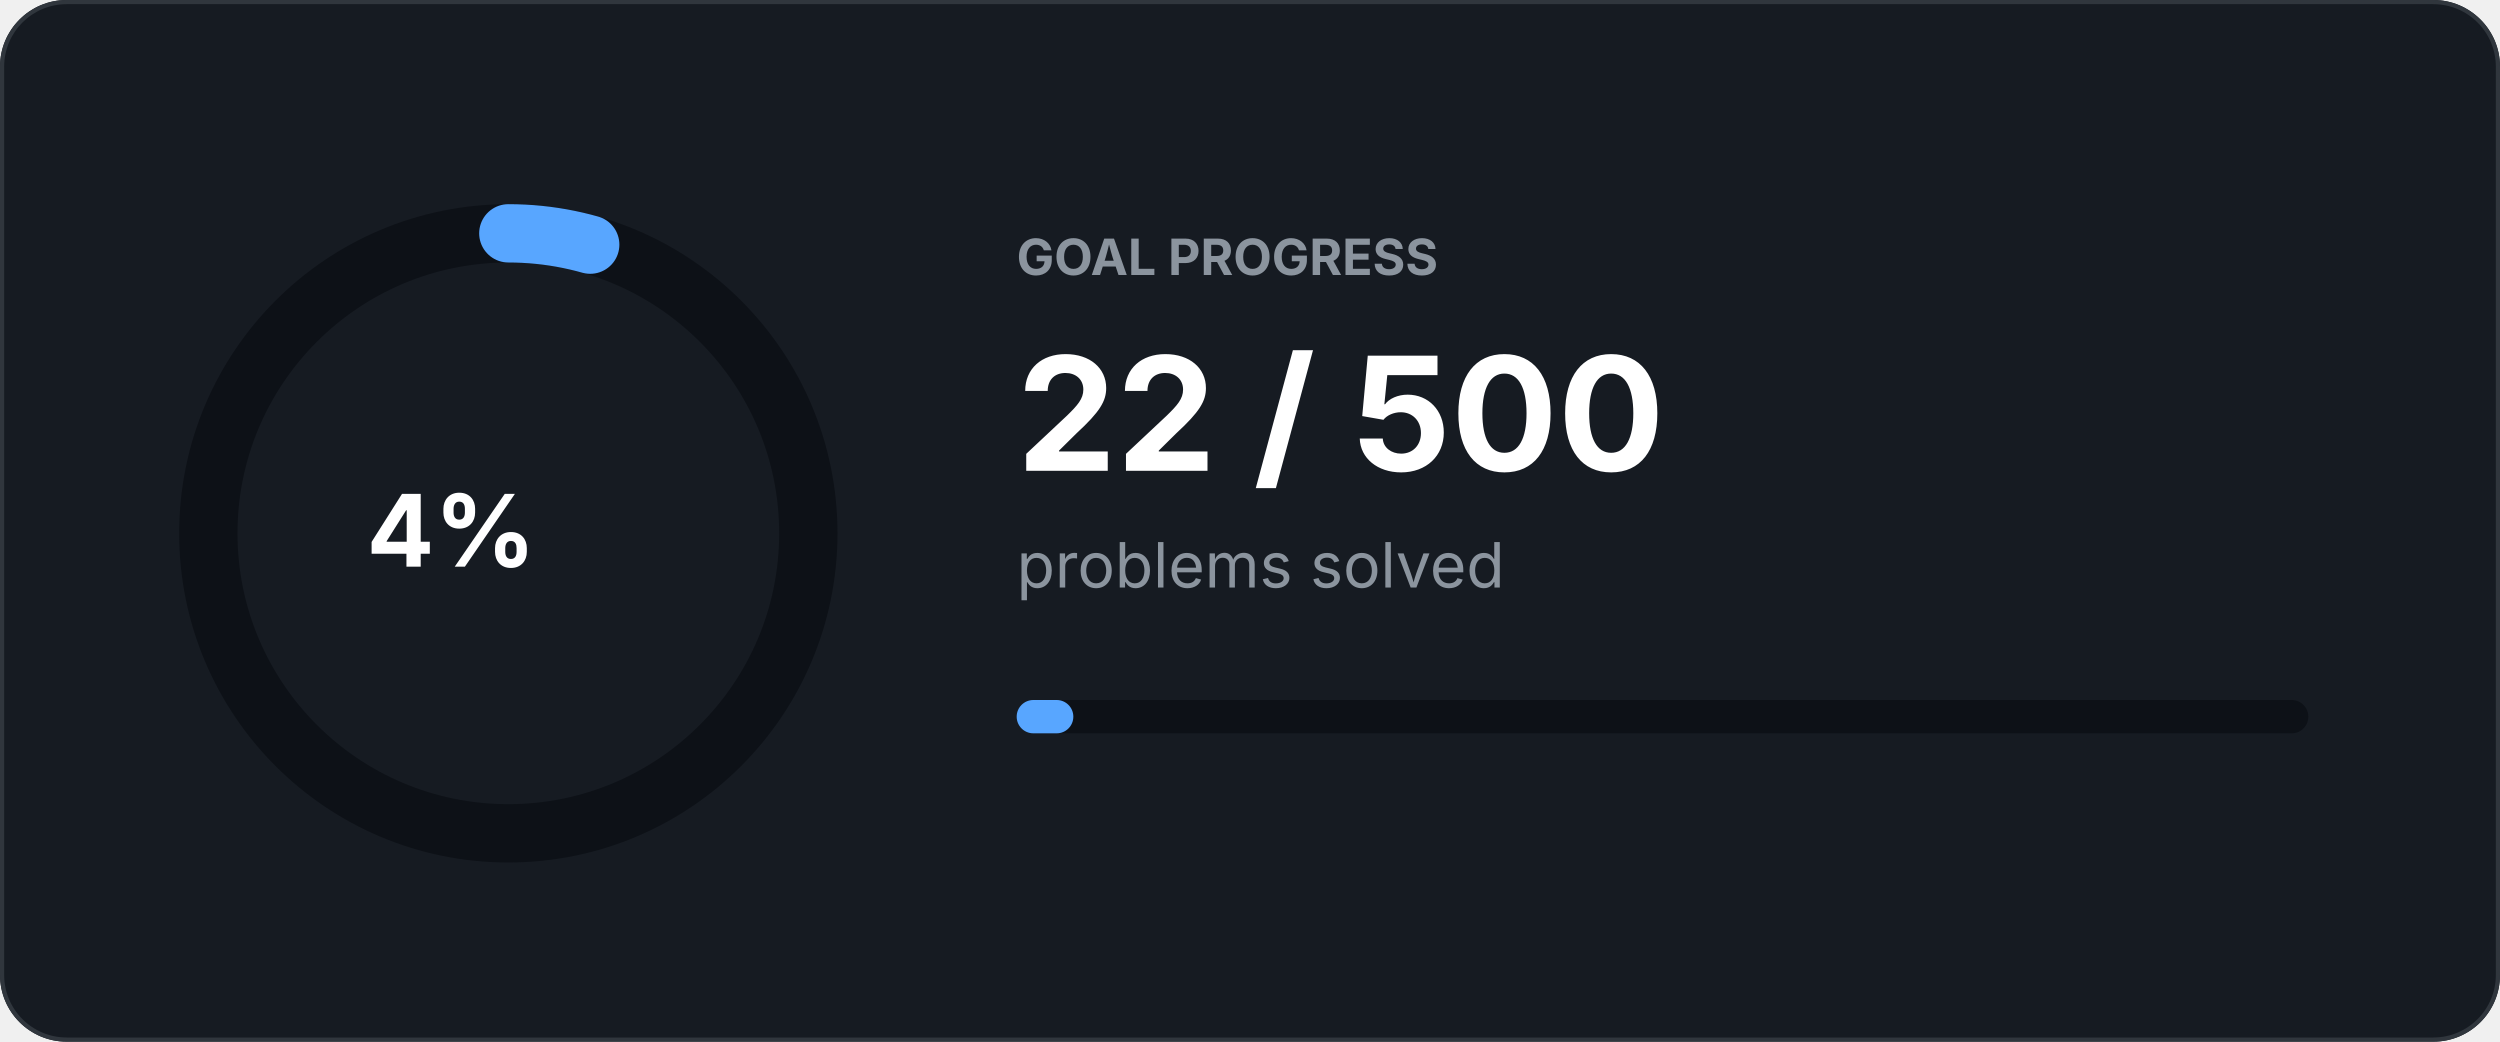
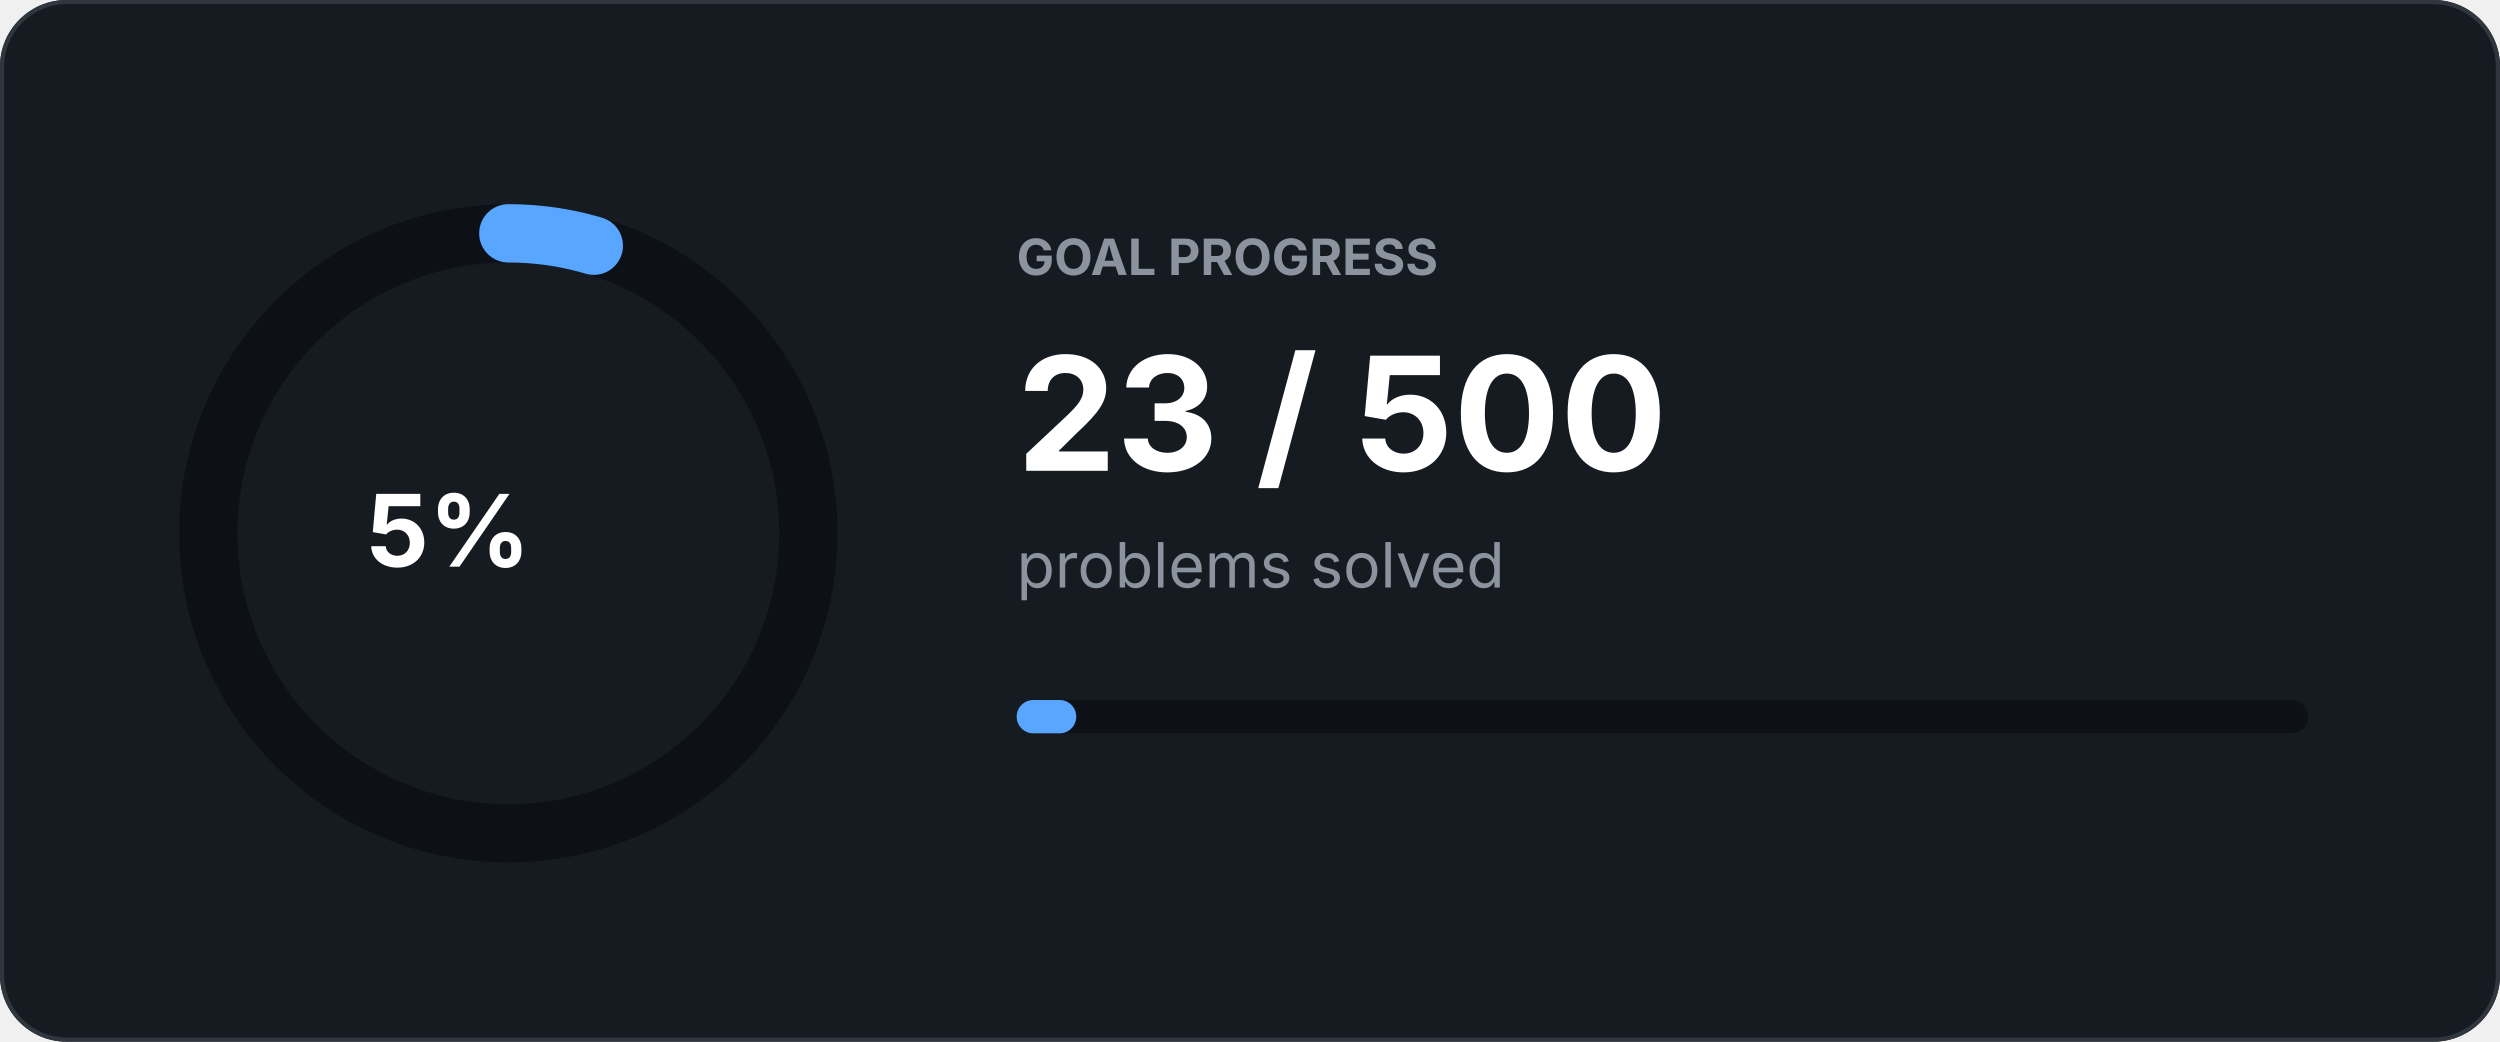
<svg xmlns="http://www.w3.org/2000/svg" width="600" height="250" viewBox="0 0 600 250">
  <rect width="100%" height="100%" rx="16" fill="#161B22" />
  <rect x="0.5" y="0.5" width="599" height="249" rx="15.5" fill="none" stroke="#30363D" />
  <circle cx="122" cy="128" r="72" fill="none" stroke="#0D1117" stroke-width="14" />
-   <circle cx="122" cy="128" r="72" fill="none" stroke="#58A6FF" stroke-width="14" stroke-linecap="round" transform="rotate(-90 122 128)" stroke-dasharray="19.9 452.4" />
-   <text x="88" y="136" fill="#FFFFFF" font-family="-apple-system,BlinkMacSystemFont,Segoe UI,sans-serif" font-size="24" font-weight="700">4%</text>
+   <circle cx="122" cy="128" r="72" fill="none" stroke="#58A6FF" stroke-width="14" stroke-linecap="round" transform="rotate(-90 122 128)" stroke-dasharray="20.8 452.4" />
+   <text x="88" y="136" fill="#FFFFFF" font-family="-apple-system,BlinkMacSystemFont,Segoe UI,sans-serif" font-size="24" font-weight="700">5%</text>
  <text x="244" y="66" fill="#8B949E" font-family="-apple-system,BlinkMacSystemFont,Segoe UI,sans-serif" font-size="12" font-weight="700">GOAL PROGRESS</text>
-   <text x="244" y="113" fill="#FFFFFF" font-family="-apple-system,BlinkMacSystemFont,Segoe UI,sans-serif" font-size="38" font-weight="700">22 / 500</text>
+   <text x="244" y="113" fill="#FFFFFF" font-family="-apple-system,BlinkMacSystemFont,Segoe UI,sans-serif" font-size="38" font-weight="700">23 / 500</text>
  <text x="244" y="141" fill="#8B949E" font-family="-apple-system,BlinkMacSystemFont,Segoe UI,sans-serif" font-size="15" font-weight="400">problems solved</text>
  <rect x="244" y="168" width="310" height="8" rx="4" fill="#0D1117" />
-   <rect x="244" y="168" width="13.6" height="8" rx="4" fill="#58A6FF" />
+   <rect x="244" y="168" width="14.3" height="8" rx="4" fill="#58A6FF" />
</svg>
